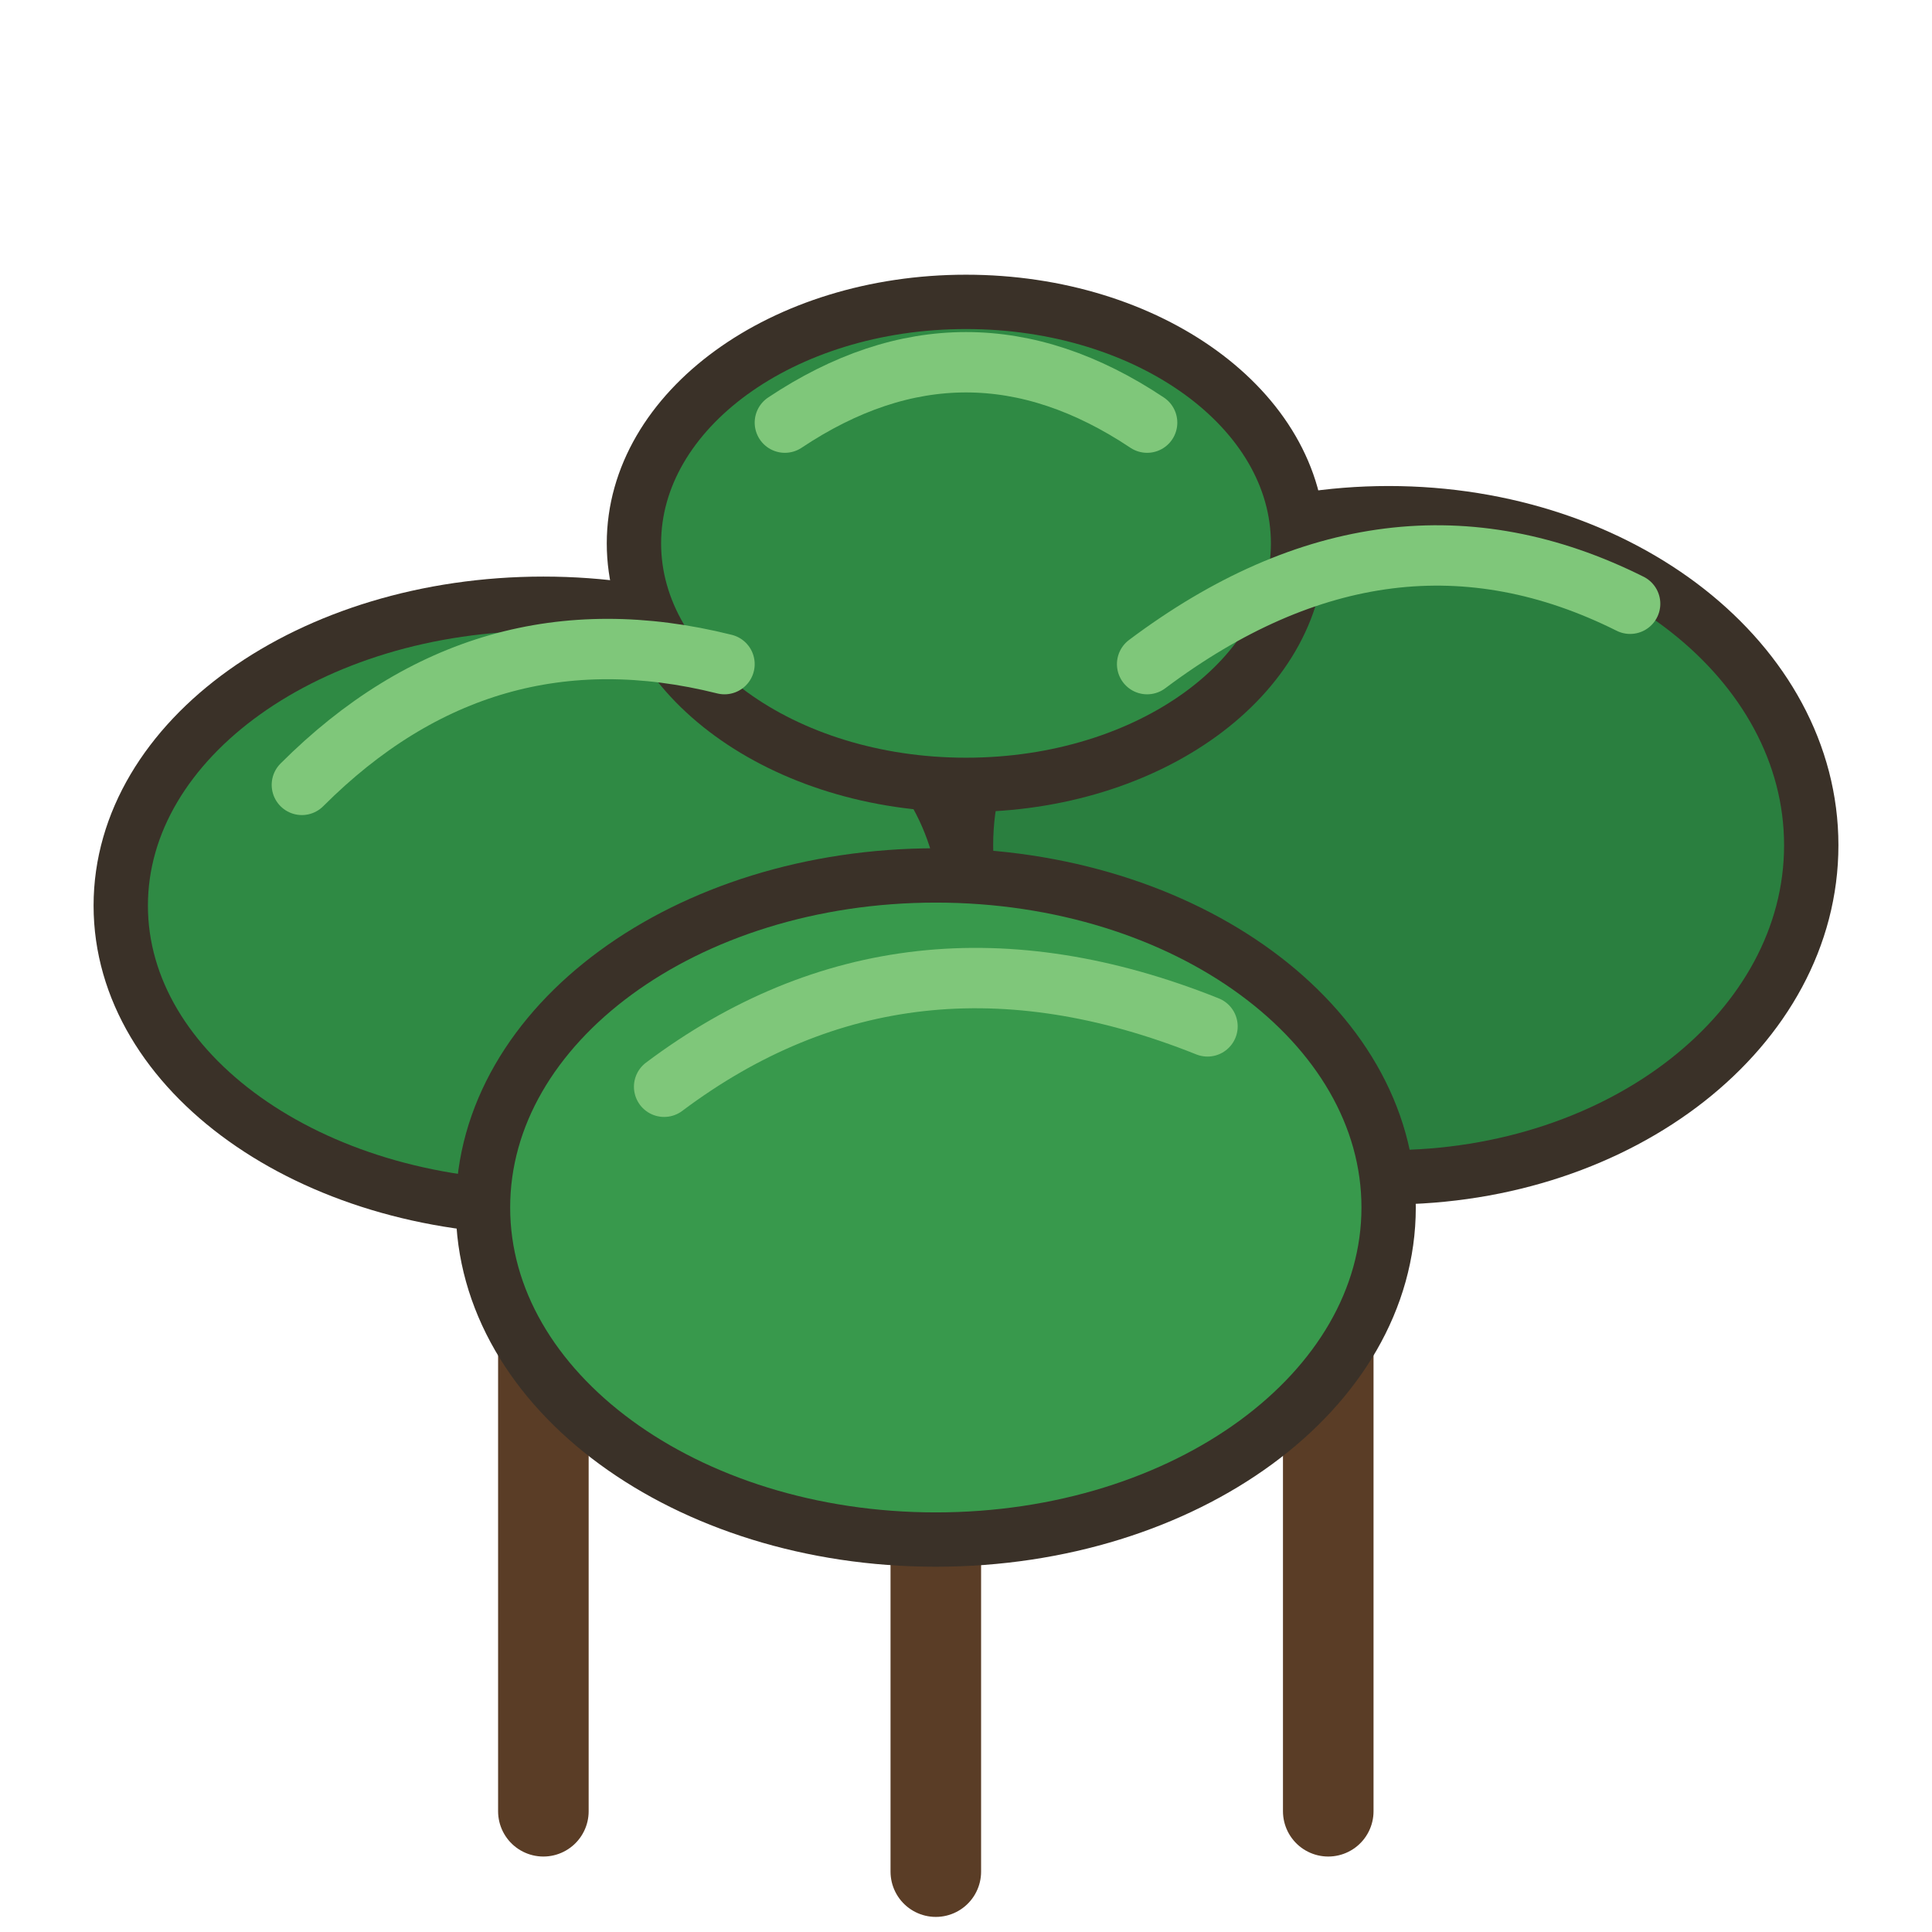
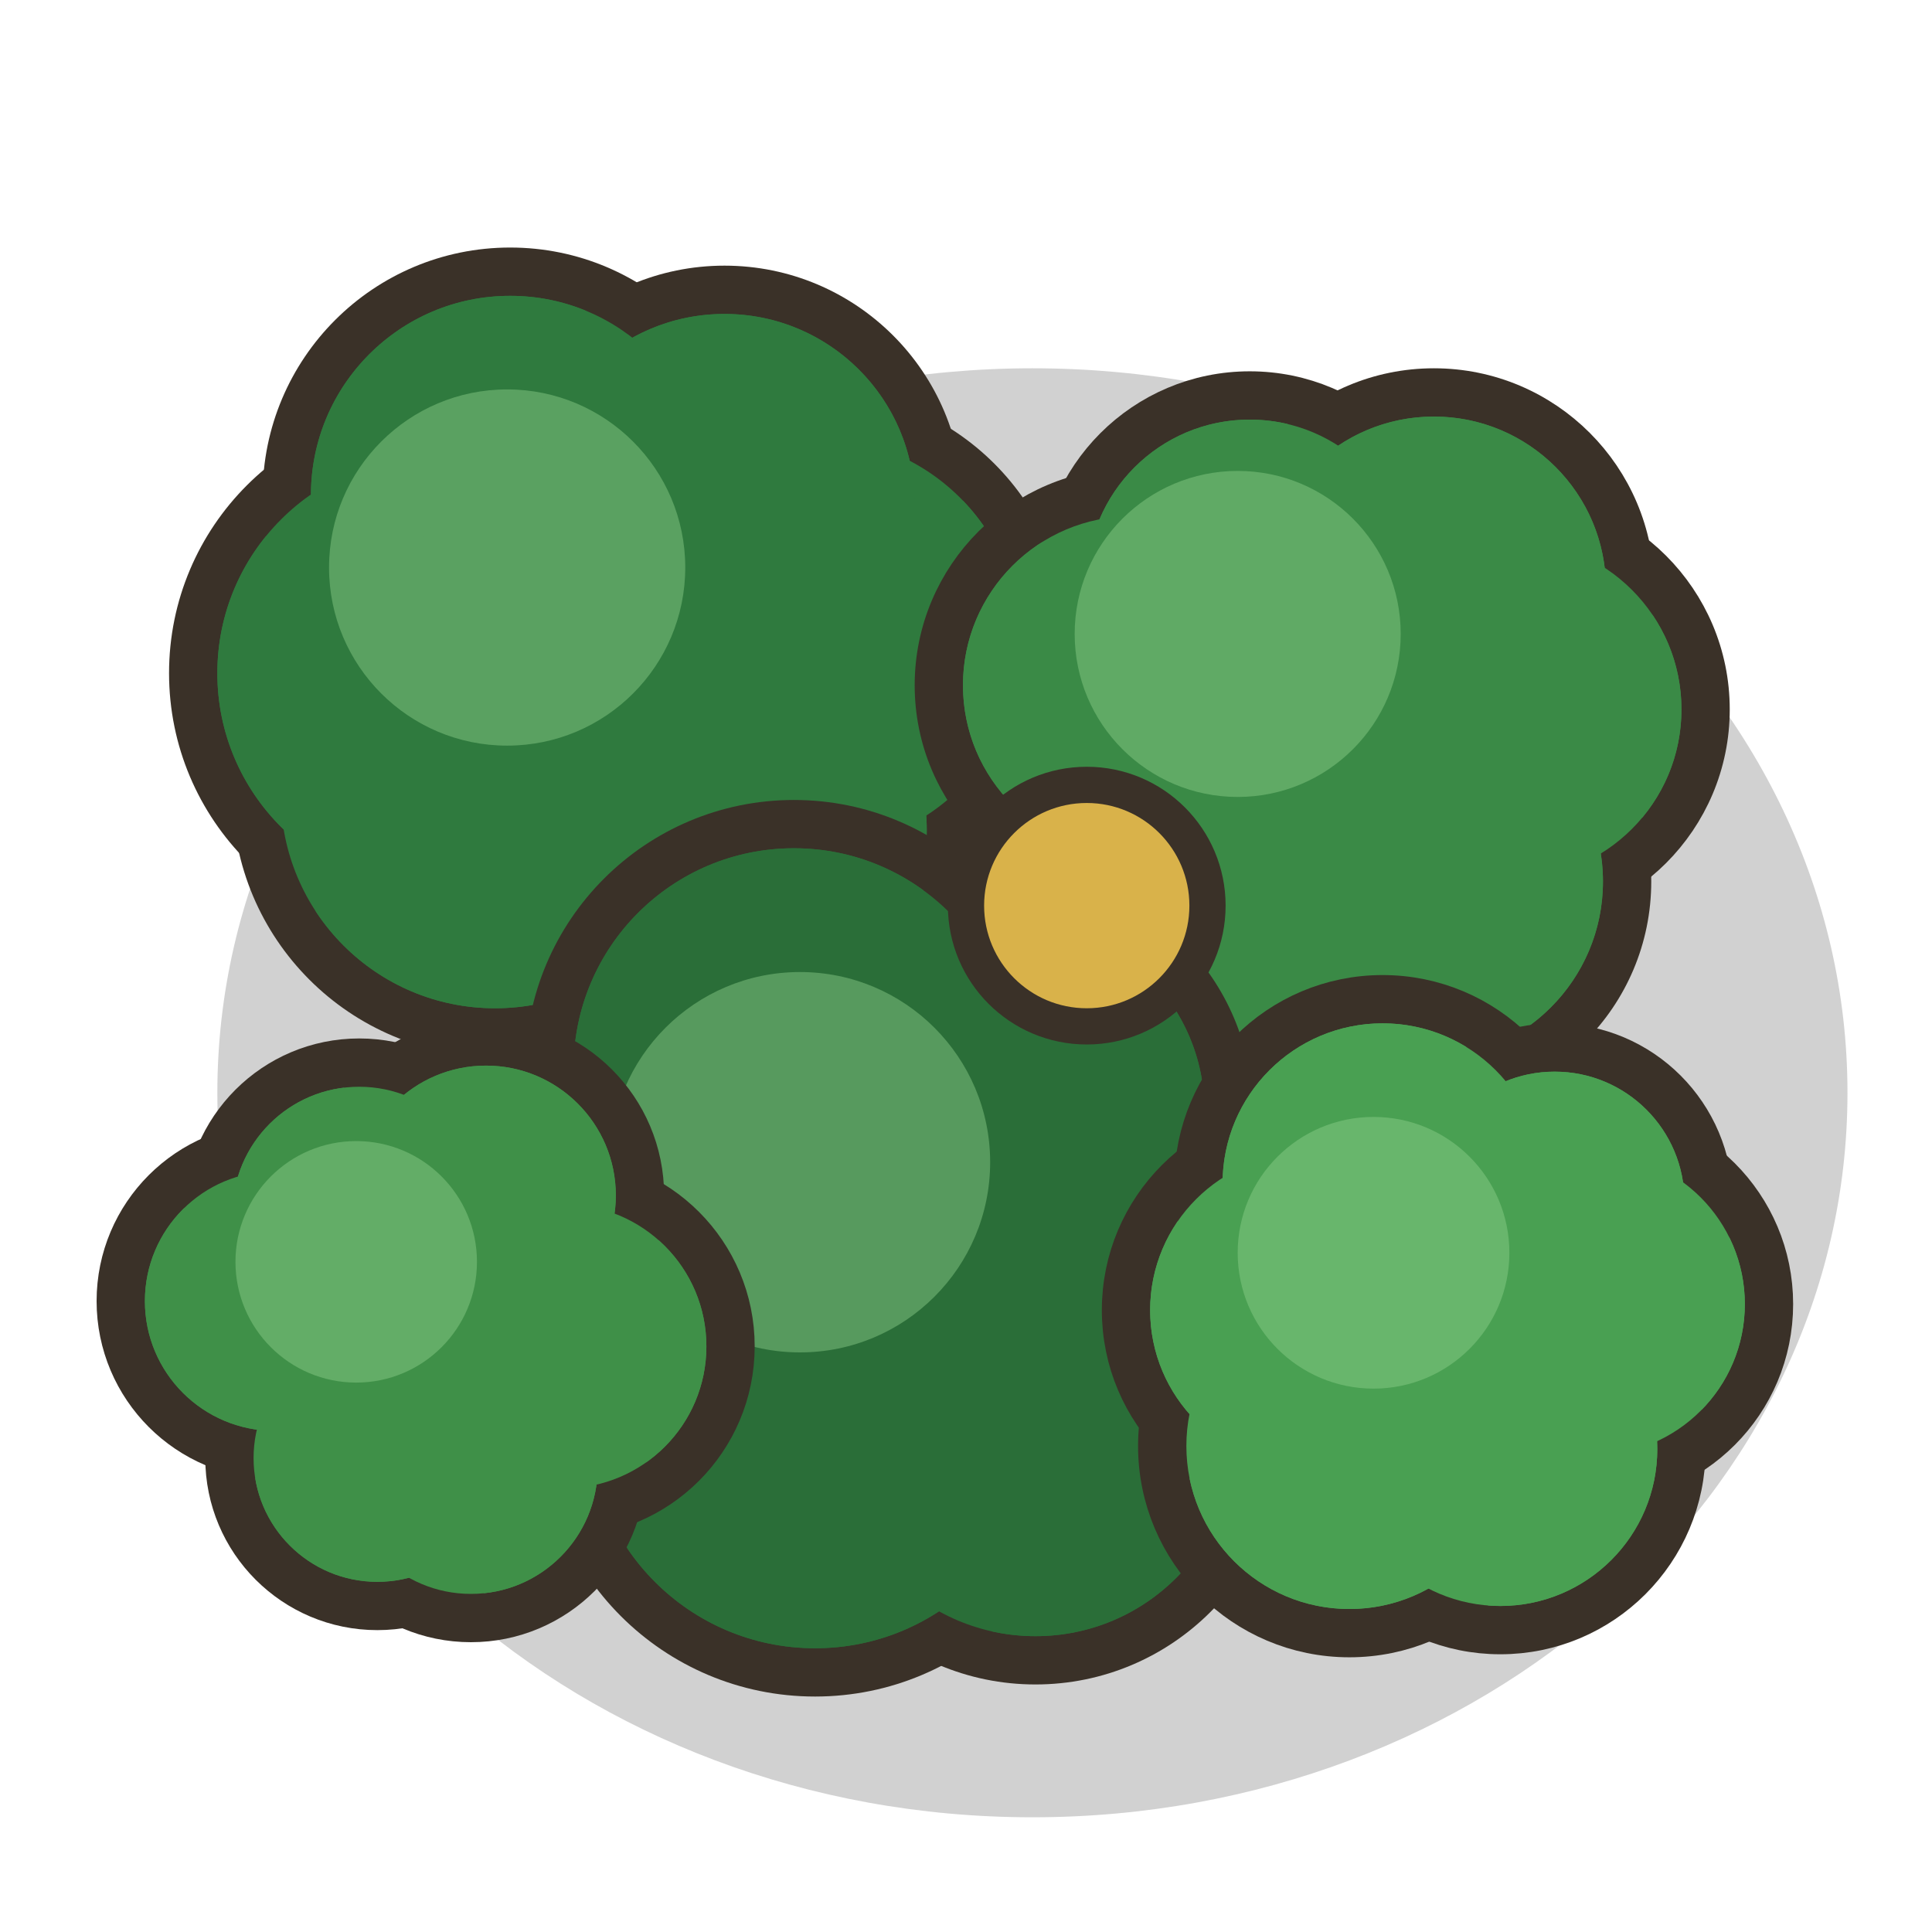
<svg xmlns="http://www.w3.org/2000/svg" width="64" height="64" viewBox="0 0 64 64">
-   <path d="M18,40 L18,60 M44,38 L44,60 M31,44 L31,62" stroke="#5a3d26" stroke-width="3" stroke-linecap="round" />
-   <g stroke="#3a3128" stroke-width="1.8" stroke-linejoin="round" stroke-linecap="round">
-     <ellipse cx="18" cy="30" rx="14" ry="10" fill="#2f8a44" />
-     <ellipse cx="46" cy="28" rx="14" ry="11" fill="#2a7f3f" />
-     <ellipse cx="31" cy="40" rx="15" ry="11" fill="#38994c" />
-     <ellipse cx="32" cy="18" rx="11" ry="8" fill="#2f8a44" />
+   <ellipse cx="34.2" cy="36.2" rx="27.0" ry="24.0" fill="#000000" opacity="0.18" />
+   <g stroke="#3a3128" stroke-width="1.6" stroke-linejoin="round" stroke-linecap="round">
+     <circle cx="27.0" cy="21.3" r="7.6" fill="#2f7a3e" />
+     <circle cx="23.8" cy="27.5" r="7.7" fill="#2f7a3e" />
+     <circle cx="16.4" cy="26.3" r="7.9" fill="#2f7a3e" />
+     <circle cx="14.4" cy="22.3" r="8.0" fill="#2f7a3e" />
+     <circle cx="16.9" cy="16.4" r="7.4" fill="#2f7a3e" />
+     <circle cx="24.0" cy="16.7" r="7.1" fill="#2f7a3e" />
+     <circle cx="20.0" cy="22.0" r="8.1" fill="#2f7a3e" />
  </g>
-   <path d="M10,26 Q16,20 24,22 M38,22 Q46,16 54,20 M22,36 Q30,30 40,34 M26,14 Q32,10 38,14" fill="none" stroke="#7fc77a" stroke-width="2" stroke-linecap="round" />
+   <circle cx="27.0" cy="21.3" r="6.8" fill="#2f7a3e" />
+   <circle cx="23.8" cy="27.5" r="6.9" fill="#2f7a3e" />
+   <circle cx="16.4" cy="26.3" r="7.1" fill="#2f7a3e" />
+   <circle cx="14.4" cy="22.3" r="7.2" fill="#2f7a3e" />
+   <circle cx="16.9" cy="16.4" r="6.6" fill="#2f7a3e" />
+   <circle cx="24.0" cy="16.7" r="6.3" fill="#2f7a3e" />
+   <circle cx="20.0" cy="22.0" r="7.3" fill="#2f7a3e" />
+   <circle cx="16.8" cy="18.8" r="5.9" fill="#8fd08c" opacity="0.45" />
+   <g stroke="#3a3128" stroke-width="1.6" stroke-linejoin="round" stroke-linecap="round">
+     <circle cx="50.1" cy="23.5" r="6.4" fill="#3a8a46" />
+     <circle cx="47.2" cy="29.2" r="6.7" fill="#3a8a46" />
+     <circle cx="41.6" cy="29.8" r="7.3" fill="#3a8a46" />
+     <circle cx="37.5" cy="22.7" r="6.4" fill="#3a8a46" />
+     <circle cx="41.4" cy="19.3" r="6.2" fill="#3a8a46" />
+     <circle cx="47.5" cy="19.5" r="6.5" fill="#3a8a46" />
+     <circle cx="44.0" cy="24.0" r="7.4" fill="#3a8a46" />
+   </g>
+   <circle cx="50.1" cy="23.5" r="5.6" fill="#3a8a46" />
+   <circle cx="47.2" cy="29.2" r="5.9" fill="#3a8a46" />
+   <circle cx="41.6" cy="29.8" r="6.5" fill="#3a8a46" />
+   <circle cx="37.5" cy="22.7" r="5.6" fill="#3a8a46" />
+   <circle cx="41.4" cy="19.3" r="5.4" fill="#3a8a46" />
+   <circle cx="47.5" cy="19.5" r="5.7" fill="#3a8a46" />
+   <circle cx="44.0" cy="24.0" r="6.6" fill="#3a8a46" />
+   <circle cx="41.0" cy="21.0" r="5.4" fill="#8fd08c" opacity="0.45" />
+   <g stroke="#3a3128" stroke-width="1.6" stroke-linejoin="round" stroke-linecap="round">
+     <circle cx="36.5" cy="42.3" r="7.3" fill="#2a6e38" />
+     <circle cx="34.3" cy="47.6" r="7.4" fill="#2a6e38" />
+     <circle cx="27.0" cy="47.1" r="8.3" fill="#2a6e38" />
+     <circle cx="23.1" cy="42.6" r="8.2" fill="#2a6e38" />
+     <circle cx="26.3" cy="35.4" r="8.1" fill="#2a6e38" />
+     <circle cx="33.6" cy="36.8" r="7.1" fill="#2a6e38" />
+     <circle cx="30.0" cy="42.0" r="8.7" fill="#2a6e38" />
+   </g>
+   <circle cx="36.5" cy="42.3" r="6.5" fill="#2a6e38" />
+   <circle cx="34.3" cy="47.6" r="6.6" fill="#2a6e38" />
+   <circle cx="27.0" cy="47.1" r="7.5" fill="#2a6e38" />
+   <circle cx="23.1" cy="42.6" r="7.4" fill="#2a6e38" />
+   <circle cx="26.3" cy="35.4" r="7.3" fill="#2a6e38" />
+   <circle cx="33.6" cy="36.8" r="6.3" fill="#2a6e38" />
+   <circle cx="30.0" cy="42.0" r="7.9" fill="#2a6e38" />
+   <circle cx="26.5" cy="38.5" r="6.3" fill="#8fd08c" opacity="0.45" />
+   <g stroke="#3a3128" stroke-width="1.6" stroke-linejoin="round" stroke-linecap="round">
+     <circle cx="52.8" cy="43.2" r="5.8" fill="#49a052" />
+     <circle cx="49.7" cy="48.0" r="6.0" fill="#49a052" />
+     <circle cx="44.7" cy="47.9" r="6.2" fill="#49a052" />
+     <circle cx="43.3" cy="43.4" r="6.0" fill="#49a052" />
+     <circle cx="45.8" cy="39.2" r="6.1" fill="#49a052" />
+     <circle cx="51.5" cy="39.8" r="5.1" fill="#49a052" />
+     <circle cx="48.0" cy="44.0" r="6.2" fill="#49a052" />
+   </g>
+   <circle cx="52.8" cy="43.2" r="5.0" fill="#49a052" />
+   <circle cx="49.7" cy="48.0" r="5.2" fill="#49a052" />
+   <circle cx="44.7" cy="47.9" r="5.4" fill="#49a052" />
+   <circle cx="43.3" cy="43.4" r="5.2" fill="#49a052" />
+   <circle cx="45.8" cy="39.2" r="5.3" fill="#49a052" />
+   <circle cx="51.5" cy="39.8" r="4.3" fill="#49a052" />
+   <circle cx="48.0" cy="44.0" r="5.4" fill="#49a052" />
+   <circle cx="45.5" cy="41.5" r="4.5" fill="#8fd08c" opacity="0.45" />
+   <g stroke="#3a3128" stroke-width="1.6" stroke-linejoin="round" stroke-linecap="round">
+     <circle cx="18.7" cy="44.6" r="5.5" fill="#3f9048" />
+     <circle cx="15.6" cy="48.6" r="5.0" fill="#3f9048" />
+     <circle cx="12.5" cy="48.3" r="4.9" fill="#3f9048" />
+     <circle cx="9.1" cy="43.1" r="5.1" fill="#3f9048" />
+     <circle cx="11.9" cy="40.2" r="5.0" fill="#3f9048" />
+     <circle cx="16.1" cy="39.6" r="5.1" fill="#3f9048" />
+     <circle cx="14.0" cy="44.0" r="5.6" fill="#3f9048" />
+   </g>
+   <circle cx="18.7" cy="44.6" r="4.7" fill="#3f9048" />
+   <circle cx="15.6" cy="48.6" r="4.2" fill="#3f9048" />
+   <circle cx="12.5" cy="48.3" r="4.1" fill="#3f9048" />
+   <circle cx="9.1" cy="43.1" r="4.3" fill="#3f9048" />
+   <circle cx="11.9" cy="40.2" r="4.2" fill="#3f9048" />
+   <circle cx="16.1" cy="39.6" r="4.3" fill="#3f9048" />
+   <circle cx="14.0" cy="44.0" r="4.8" fill="#3f9048" />
+   <circle cx="11.8" cy="41.8" r="4.0" fill="#8fd08c" opacity="0.45" />
+   <circle cx="36.0" cy="30.0" r="4.0" fill="#d9b24a" stroke="#3a3128" stroke-width="1.2" />
</svg>
